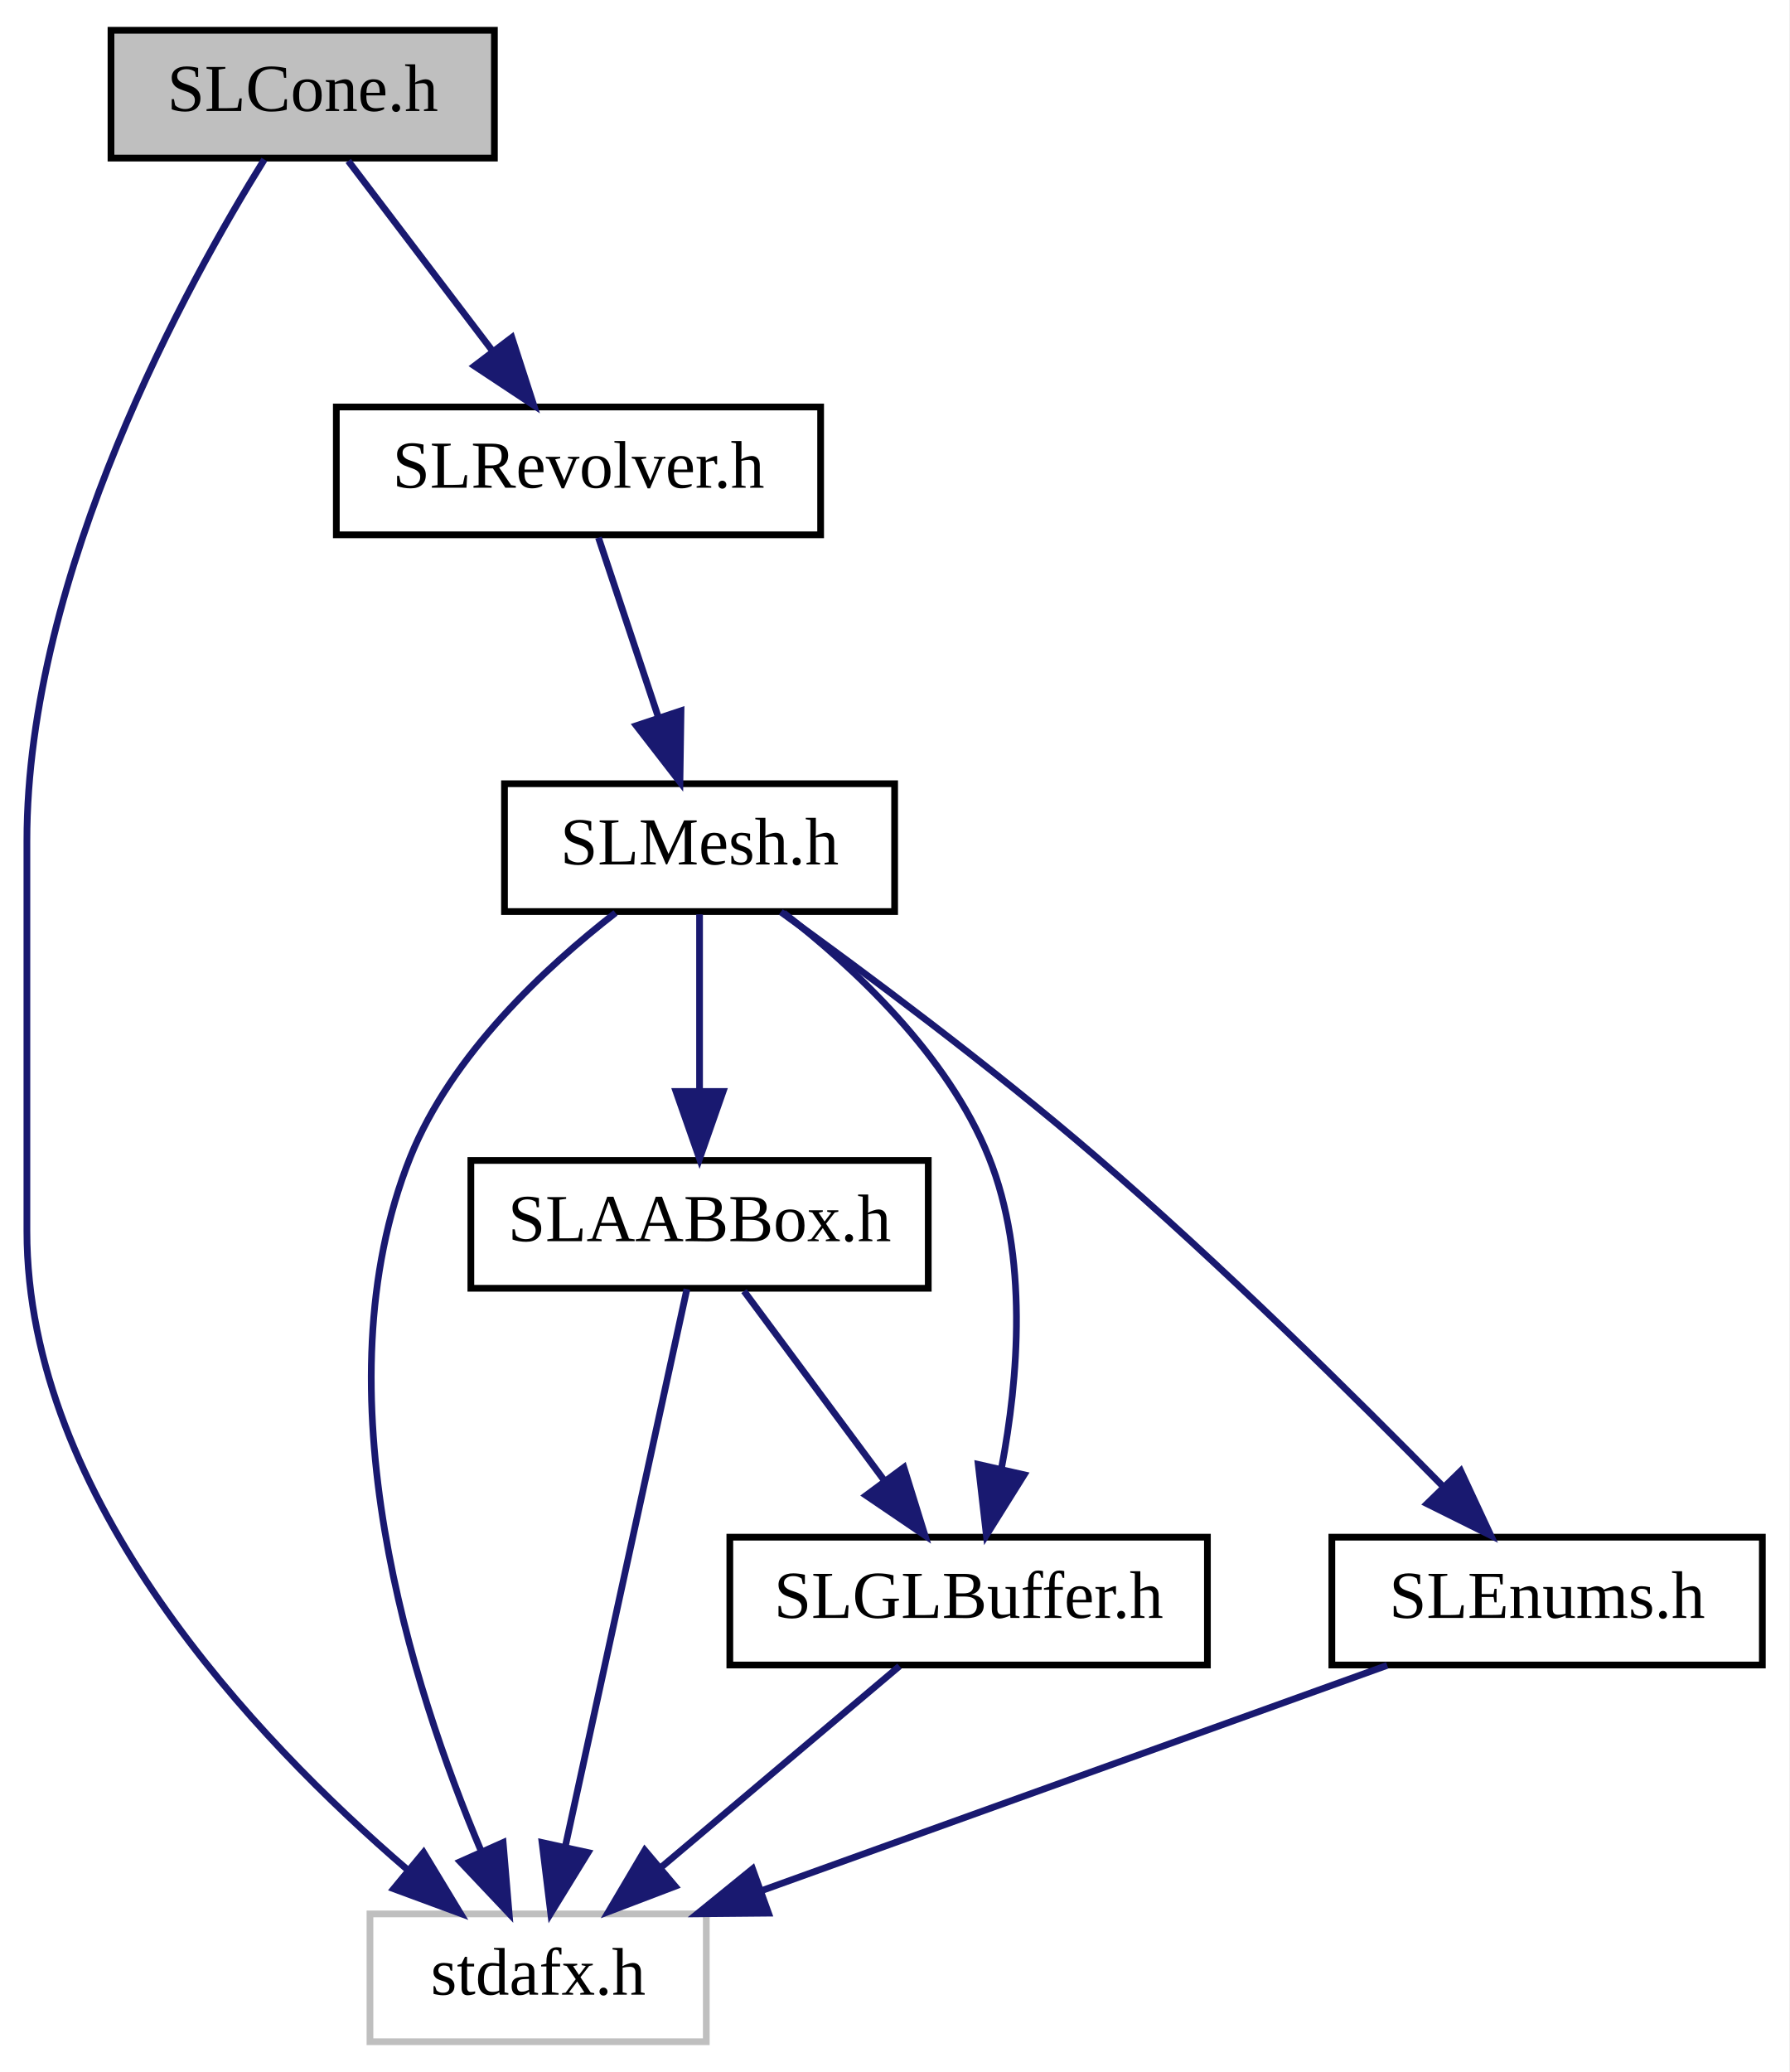
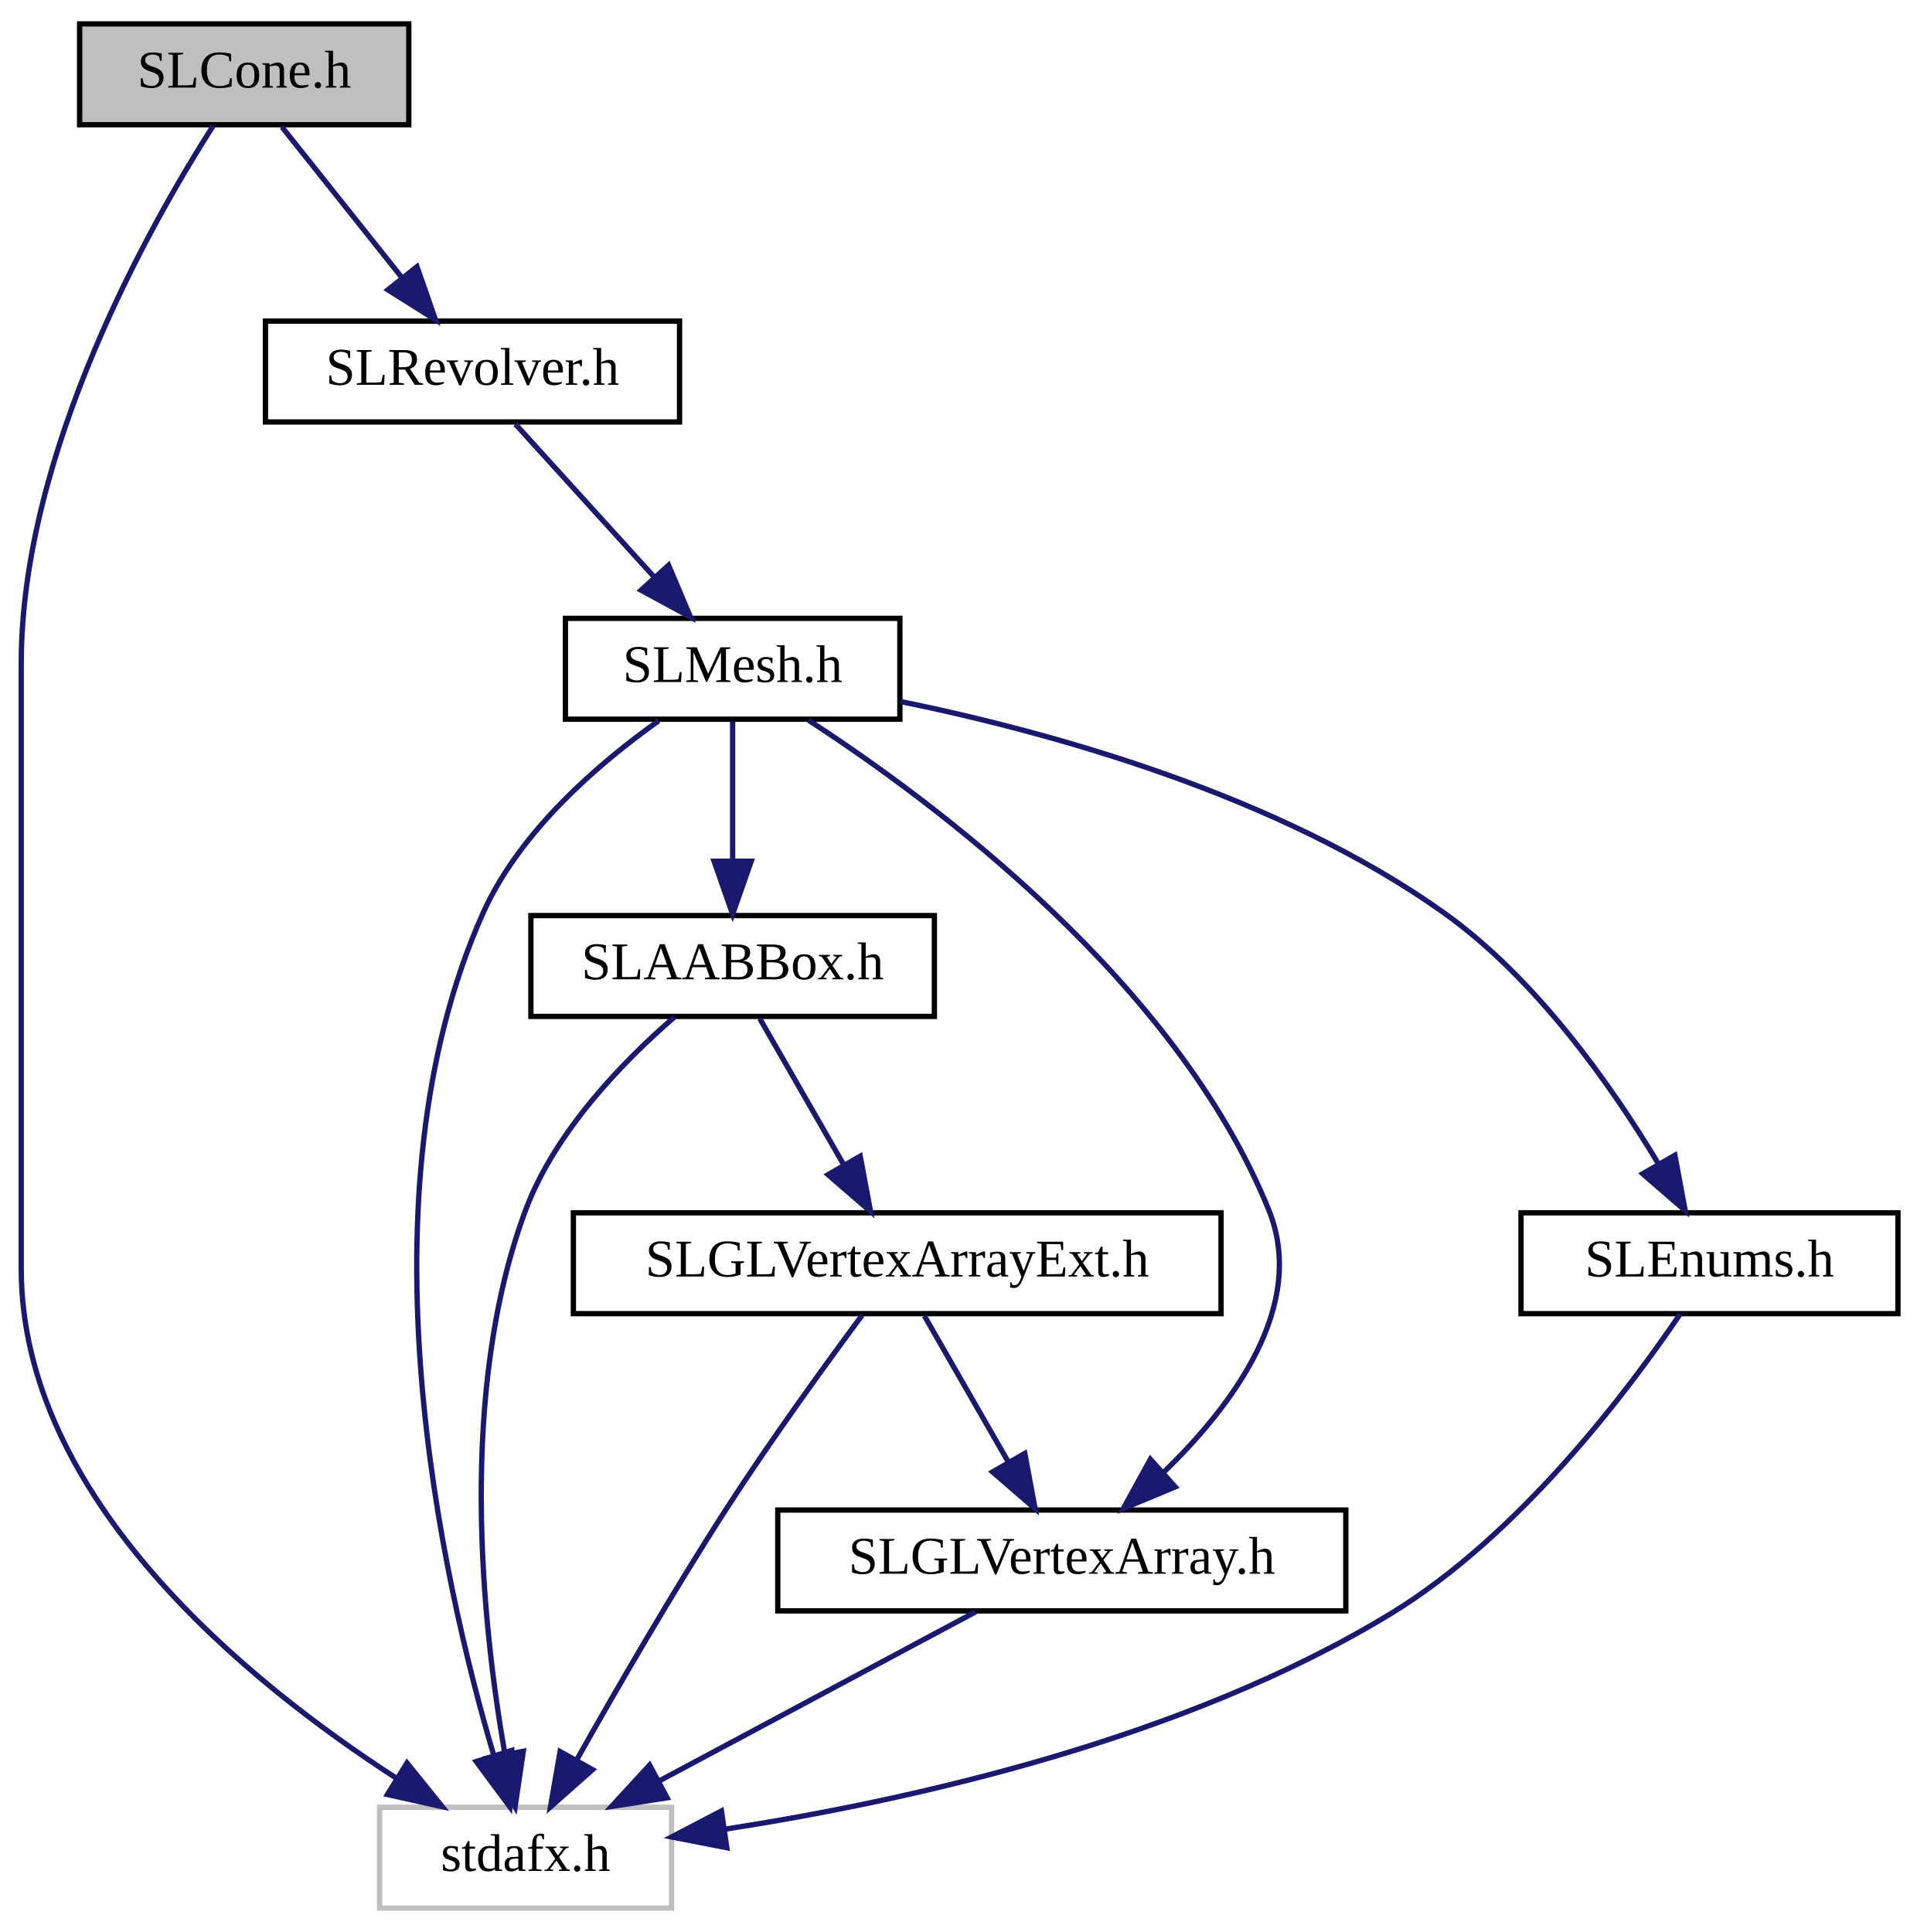
- <svg xmlns="http://www.w3.org/2000/svg" xmlns:xlink="http://www.w3.org/1999/xlink" width="266pt" height="308pt" viewBox="0.00 0.00 266.00 308.00">
-   <g id="graph0" class="graph" transform="scale(1 1) rotate(0) translate(4 304)">
-     <polygon fill="white" stroke="none" points="-4,4 -4,-304 262,-304 262,4 -4,4" />
+ <svg xmlns="http://www.w3.org/2000/svg" xmlns:xlink="http://www.w3.org/1999/xlink" width="361pt" height="364pt" viewBox="0.00 0.00 361.00 364.00">
+   <g id="graph1" class="graph" transform="scale(1 1) rotate(0) translate(4 360)">
+     <polygon fill="white" stroke="white" points="-4,5 -4,-360 358,-360 358,5 -4,5" />
    <g id="node1" class="node">
-       <polygon fill="#bfbfbf" stroke="black" points="12.5,-280.5 12.5,-299.5 69.5,-299.5 69.5,-280.5 12.5,-280.5" />
-       <text text-anchor="middle" x="41" y="-287.5" font-family="Arial.ttf" font-size="10.00">SLCone.h</text>
-     </g>
-     <g id="node2" class="node">
-       <polygon fill="white" stroke="#bfbfbf" points="51,-0.5 51,-19.5 101,-19.5 101,-0.5 51,-0.5" />
-       <text text-anchor="middle" x="76" y="-7.5" font-family="Arial.ttf" font-size="10.00">stdafx.h</text>
-     </g>
-     <g id="edge1" class="edge">
-       <path fill="none" stroke="midnightblue" d="M35.299,-280.288C24.033,-262.205 0,-218.946 0,-179 0,-179 0,-179 0,-121 0,-81.276 33.964,-45.505 56.482,-26.154" />
-       <polygon fill="midnightblue" stroke="midnightblue" points="58.975,-28.634 64.457,-19.567 54.518,-23.236 58.975,-28.634" />
+       <polygon fill="#bfbfbf" stroke="black" points="11,-336.5 11,-355.5 73,-355.5 73,-336.5 11,-336.5" />
+       <text text-anchor="middle" x="42" y="-343.5" font-family="Arial.ttf" font-size="10.00">SLCone.h</text>
    </g>
    <g id="node3" class="node">
-       <g id="a_node3">
-         <a xlink:href="_s_l_revolver_8h.html" target="_top" xlink:title="SLRevolver.h">
-           <polygon fill="white" stroke="black" points="46,-224.5 46,-243.5 118,-243.5 118,-224.5 46,-224.5" />
-           <text text-anchor="middle" x="82" y="-231.5" font-family="Arial.ttf" font-size="10.00">SLRevolver.h</text>
-         </a>
-       </g>
+       <polygon fill="white" stroke="#bfbfbf" points="67.5,-0.5 67.5,-19.5 122.5,-19.5 122.5,-0.5 67.5,-0.5" />
+       <text text-anchor="middle" x="95" y="-7.5" font-family="Arial.ttf" font-size="10.00">stdafx.h</text>
    </g>
    <g id="edge2" class="edge">
-       <path fill="none" stroke="midnightblue" d="M47.77,-280.083C53.562,-272.455 62.059,-261.264 69.138,-251.941" />
-       <polygon fill="midnightblue" stroke="midnightblue" points="72.096,-253.832 75.356,-243.751 66.521,-249.599 72.096,-253.832" />
+       <path fill="none" stroke="midnightblue" d="M36.16,-336.308C24.62,-318.261 0,-275.066 0,-235 0,-235 0,-235 0,-121 0,-77.739 42.608,-43.086 70.755,-24.915" />
+       <polygon fill="midnightblue" stroke="midnightblue" points="72.661,-27.851 79.313,-19.604 68.97,-21.903 72.661,-27.851" />
    </g>
-     <g id="node4" class="node">
-       <g id="a_node4">
-         <a xlink:href="_s_l_mesh_8h.html" target="_top" xlink:title="SLMesh.h">
-           <polygon fill="white" stroke="black" points="71,-168.5 71,-187.5 129,-187.5 129,-168.5 71,-168.5" />
-           <text text-anchor="middle" x="100" y="-175.5" font-family="Arial.ttf" font-size="10.00">SLMesh.h</text>
-         </a>
-       </g>
-     </g>
-     <g id="edge3" class="edge">
-       <path fill="none" stroke="midnightblue" d="M84.972,-224.083C87.384,-216.849 90.864,-206.409 93.868,-197.397" />
-       <polygon fill="midnightblue" stroke="midnightblue" points="97.241,-198.345 97.083,-187.751 90.6,-196.131 97.241,-198.345" />
+     <g id="node5" class="node">
+       <a xlink:href="_s_l_revolver_8h.html" target="_top" xlink:title="SLRevolver.h">
+         <polygon fill="white" stroke="black" points="46,-280.5 46,-299.5 124,-299.5 124,-280.5 46,-280.5" />
+         <text text-anchor="middle" x="85" y="-287.5" font-family="Arial.ttf" font-size="10.00">SLRevolver.h</text>
+       </a>
    </g>
    <g id="edge4" class="edge">
-       <path fill="none" stroke="midnightblue" d="M87.502,-168.302C77.126,-160.251 63.113,-147.245 57,-132 43.075,-97.271 57.269,-53.118 67.506,-28.903" />
-       <polygon fill="midnightblue" stroke="midnightblue" points="70.798,-30.116 71.687,-19.558 64.408,-27.257 70.798,-30.116" />
-     </g>
-     <g id="node5" class="node">
-       <g id="a_node5">
-         <a xlink:href="_s_l_a_a_b_box_8h.html" target="_top" xlink:title="SLAABBox.h">
-           <polygon fill="white" stroke="black" points="66,-112.5 66,-131.5 134,-131.5 134,-112.5 66,-112.5" />
-           <text text-anchor="middle" x="100" y="-119.5" font-family="Arial.ttf" font-size="10.00">SLAABBox.h</text>
-         </a>
-       </g>
-     </g>
-     <g id="edge5" class="edge">
-       <path fill="none" stroke="midnightblue" d="M100,-168.083C100,-161.006 100,-150.861 100,-141.986" />
-       <polygon fill="midnightblue" stroke="midnightblue" points="103.5,-141.751 100,-131.751 96.5,-141.751 103.5,-141.751" />
-     </g>
-     <g id="node6" class="node">
-       <g id="a_node6">
-         <a xlink:href="_s_l_g_l_buffer_8h.html" target="_top" xlink:title="SLGLBuffer.h">
-           <polygon fill="white" stroke="black" points="104.5,-56.5 104.5,-75.5 175.5,-75.5 175.5,-56.5 104.5,-56.5" />
-           <text text-anchor="middle" x="140" y="-63.5" font-family="Arial.ttf" font-size="10.00">SLGLBuffer.h</text>
-         </a>
-       </g>
-     </g>
-     <g id="edge9" class="edge">
-       <path fill="none" stroke="midnightblue" d="M112.497,-168.302C122.874,-160.251 136.887,-147.245 143,-132 148.912,-117.255 147.424,-99.096 144.881,-85.722" />
-       <polygon fill="midnightblue" stroke="midnightblue" points="148.256,-84.777 142.637,-75.795 141.428,-86.32 148.256,-84.777" />
+       <path fill="none" stroke="midnightblue" d="M49.101,-336.083C55.237,-328.377 64.27,-317.033 71.739,-307.653" />
+       <polygon fill="midnightblue" stroke="midnightblue" points="74.54,-309.754 78.031,-299.751 69.064,-305.394 74.54,-309.754" />
    </g>
    <g id="node7" class="node">
-       <g id="a_node7">
-         <a xlink:href="_s_l_enums_8h.html" target="_top" xlink:title="SLEnums.h">
-           <polygon fill="white" stroke="black" points="194,-56.5 194,-75.5 258,-75.5 258,-56.5 194,-56.5" />
-           <text text-anchor="middle" x="226" y="-63.5" font-family="Arial.ttf" font-size="10.00">SLEnums.h</text>
-         </a>
-       </g>
+       <a xlink:href="_s_l_mesh_8h.html" target="_top" xlink:title="SLMesh.h">
+         <polygon fill="white" stroke="black" points="102.5,-224.5 102.5,-243.5 165.5,-243.5 165.5,-224.5 102.5,-224.5" />
+         <text text-anchor="middle" x="134" y="-231.5" font-family="Arial.ttf" font-size="10.00">SLMesh.h</text>
+       </a>
+     </g>
+     <g id="edge6" class="edge">
+       <path fill="none" stroke="midnightblue" d="M93.091,-280.083C100.155,-272.298 110.588,-260.801 119.149,-251.367" />
+       <polygon fill="midnightblue" stroke="midnightblue" points="121.931,-253.509 126.059,-243.751 116.747,-248.805 121.931,-253.509" />
+     </g>
+     <g id="edge8" class="edge">
+       <path fill="none" stroke="midnightblue" d="M120.064,-224.197C108.876,-216.254 93.931,-203.463 87,-188 63.034,-134.537 79.159,-62.648 88.984,-29.347" />
+       <polygon fill="midnightblue" stroke="midnightblue" points="92.383,-30.203 92.008,-19.615 85.699,-28.126 92.383,-30.203" />
+     </g>
+     <g id="node10" class="node">
+       <a xlink:href="_s_l_a_a_b_box_8h.html" target="_top" xlink:title="SLAABBox.h">
+         <polygon fill="white" stroke="black" points="96,-168.5 96,-187.5 172,-187.5 172,-168.5 96,-168.5" />
+         <text text-anchor="middle" x="134" y="-175.5" font-family="Arial.ttf" font-size="10.00">SLAABBox.h</text>
+       </a>
    </g>
    <g id="edge10" class="edge">
-       <path fill="none" stroke="midnightblue" d="M112.079,-168.436C124.239,-159.665 143.381,-145.45 159,-132 177.478,-116.088 197.381,-96.425 210.651,-82.918" />
-       <polygon fill="midnightblue" stroke="midnightblue" points="213.162,-85.356 217.636,-75.752 208.149,-80.47 213.162,-85.356" />
+       <path fill="none" stroke="midnightblue" d="M134,-224.083C134,-217.006 134,-206.861 134,-197.986" />
+       <polygon fill="midnightblue" stroke="midnightblue" points="137.5,-197.751 134,-187.751 130.5,-197.751 137.5,-197.751" />
    </g>
-     <g id="edge6" class="edge">
-       <path fill="none" stroke="midnightblue" d="M98.117,-112.368C94.244,-94.617 85.309,-53.666 80.058,-29.597" />
-       <polygon fill="midnightblue" stroke="midnightblue" points="83.426,-28.616 77.874,-19.591 76.587,-30.108 83.426,-28.616" />
+     <g id="node16" class="node">
+       <a xlink:href="_s_l_g_l_vertex_array_8h.html" target="_top" xlink:title="SLGLVertexArray.h">
+         <polygon fill="white" stroke="black" points="142.5,-56.5 142.5,-75.5 249.5,-75.5 249.5,-56.5 142.5,-56.5" />
+         <text text-anchor="middle" x="196" y="-63.5" font-family="Arial.ttf" font-size="10.00">SLGLVertexArray.h</text>
+       </a>
    </g>
-     <g id="edge7" class="edge">
-       <path fill="none" stroke="midnightblue" d="M106.605,-112.083C112.255,-104.455 120.545,-93.264 127.451,-83.941" />
-       <polygon fill="midnightblue" stroke="midnightblue" points="130.378,-85.87 133.518,-75.751 124.753,-81.703 130.378,-85.87" />
+     <g id="edge22" class="edge">
+       <path fill="none" stroke="midnightblue" d="M148.274,-224.315C171.752,-209.073 217.644,-175.002 235,-132 242.247,-114.045 228.283,-95.259 215.094,-82.528" />
+       <polygon fill="midnightblue" stroke="midnightblue" points="217.364,-79.861 207.585,-75.783 212.686,-85.069 217.364,-79.861" />
    </g>
-     <g id="edge8" class="edge">
-       <path fill="none" stroke="midnightblue" d="M129.717,-56.324C120.164,-48.263 105.72,-36.077 94.216,-26.369" />
-       <polygon fill="midnightblue" stroke="midnightblue" points="96.37,-23.608 86.47,-19.834 91.856,-28.958 96.37,-23.608" />
+     <g id="node20" class="node">
+       <a xlink:href="_s_l_enums_8h.html" target="_top" xlink:title="SLEnums.h">
+         <polygon fill="white" stroke="black" points="282.5,-112.5 282.5,-131.5 353.5,-131.5 353.5,-112.5 282.5,-112.5" />
+         <text text-anchor="middle" x="318" y="-119.5" font-family="Arial.ttf" font-size="10.00">SLEnums.h</text>
+       </a>
    </g>
-     <g id="edge11" class="edge">
-       <path fill="none" stroke="midnightblue" d="M202.232,-56.444C177.107,-47.399 137.289,-33.064 109.1,-22.916" />
-       <polygon fill="midnightblue" stroke="midnightblue" points="110.251,-19.611 99.657,-19.516 107.88,-26.197 110.251,-19.611" />
+     <g id="edge24" class="edge">
+       <path fill="none" stroke="midnightblue" d="M165.654,-227.828C194.441,-221.925 237.032,-210.087 268,-188 285.329,-175.641 299.47,-155.549 308.237,-140.972" />
+       <polygon fill="midnightblue" stroke="midnightblue" points="311.487,-142.34 313.421,-131.923 305.413,-138.86 311.487,-142.34" />
+     </g>
+     <g id="edge12" class="edge">
+       <path fill="none" stroke="midnightblue" d="M123.01,-168.365C113.547,-160.171 100.564,-146.917 95,-132 82.197,-97.678 86.836,-53.97 91.096,-29.589" />
+       <polygon fill="midnightblue" stroke="midnightblue" points="94.57,-30.054 93.02,-19.573 87.696,-28.733 94.57,-30.054" />
+     </g>
+     <g id="node13" class="node">
+       <a xlink:href="_s_l_g_l_vertex_array_ext_8h.html" target="_top" xlink:title="SLGLVertexArrayExt.h">
+         <polygon fill="white" stroke="black" points="104,-112.5 104,-131.5 226,-131.5 226,-112.5 104,-112.5" />
+         <text text-anchor="middle" x="165" y="-119.5" font-family="Arial.ttf" font-size="10.00">SLGLVertexArrayExt.h</text>
+       </a>
+     </g>
+     <g id="edge14" class="edge">
+       <path fill="none" stroke="midnightblue" d="M139.119,-168.083C143.408,-160.613 149.658,-149.724 154.942,-140.52" />
+       <polygon fill="midnightblue" stroke="midnightblue" points="158.033,-142.166 159.976,-131.751 151.962,-138.681 158.033,-142.166" />
+     </g>
+     <g id="edge16" class="edge">
+       <path fill="none" stroke="midnightblue" d="M158.386,-112.197C151.742,-103.241 141.323,-88.883 133,-76 122.826,-60.251 112.123,-41.744 104.678,-28.515" />
+       <polygon fill="midnightblue" stroke="midnightblue" points="107.611,-26.587 99.683,-19.559 101.498,-29.998 107.611,-26.587" />
+     </g>
+     <g id="edge18" class="edge">
+       <path fill="none" stroke="midnightblue" d="M170.119,-112.083C174.408,-104.613 180.658,-93.724 185.942,-84.52" />
+       <polygon fill="midnightblue" stroke="midnightblue" points="189.033,-86.166 190.976,-75.751 182.962,-82.681 189.033,-86.166" />
+     </g>
+     <g id="edge20" class="edge">
+       <path fill="none" stroke="midnightblue" d="M179.773,-56.324C163.649,-47.703 138.7,-34.364 120.036,-24.386" />
+       <polygon fill="midnightblue" stroke="midnightblue" points="121.656,-21.283 111.187,-19.654 118.356,-27.456 121.656,-21.283" />
+     </g>
+     <g id="edge26" class="edge">
+       <path fill="none" stroke="midnightblue" d="M312.466,-112.413C303.013,-98.443 282.391,-70.866 258,-56 219.039,-32.253 167.305,-20.754 132.669,-15.384" />
+       <polygon fill="midnightblue" stroke="midnightblue" points="132.901,-11.881 122.502,-13.907 131.895,-18.808 132.901,-11.881" />
    </g>
  </g>
</svg>
